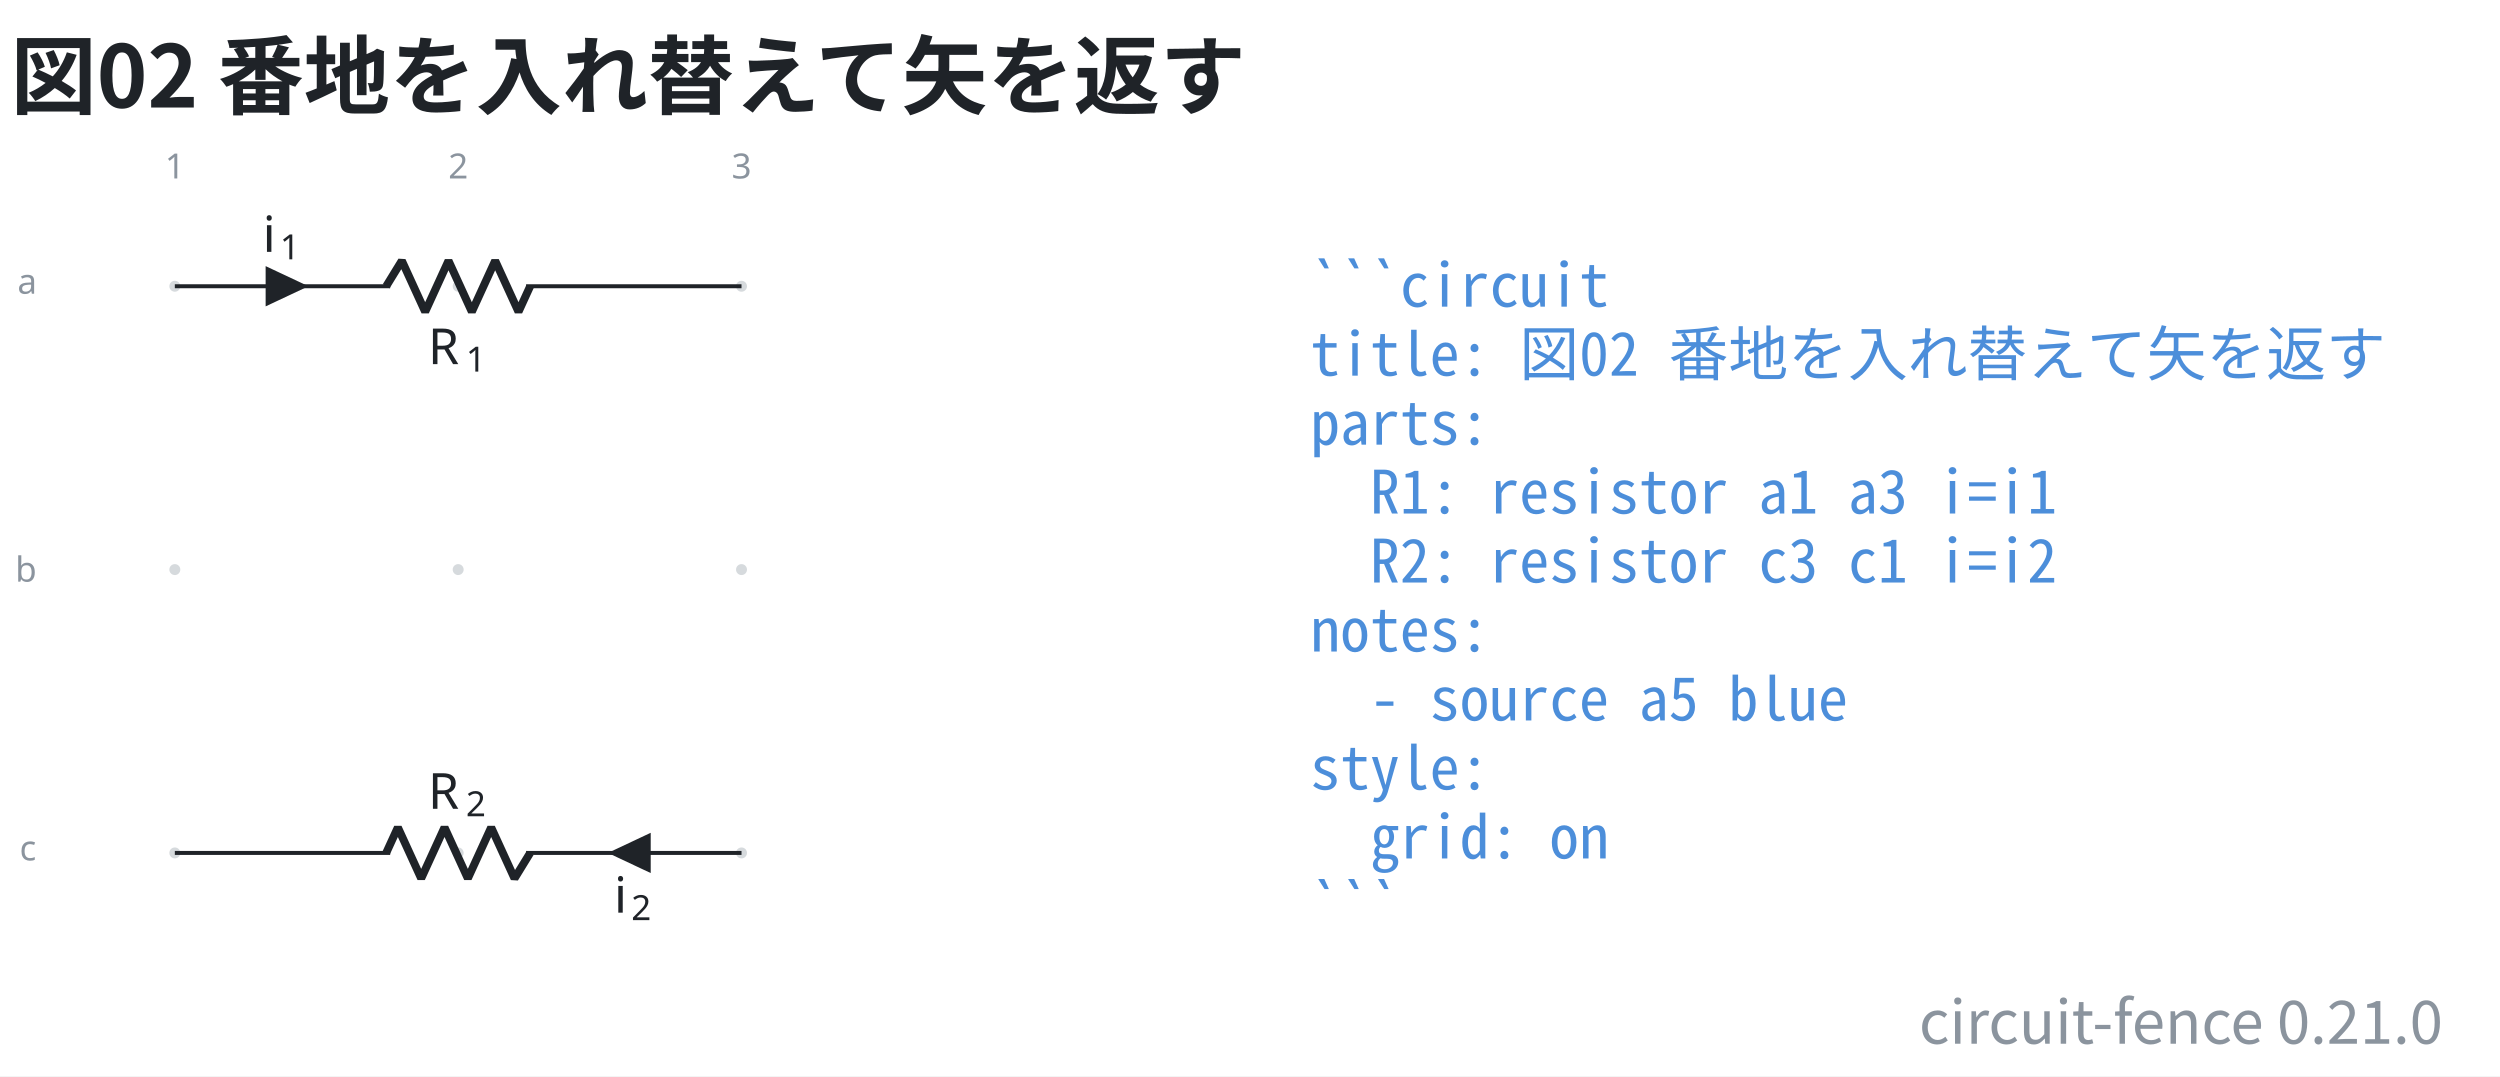
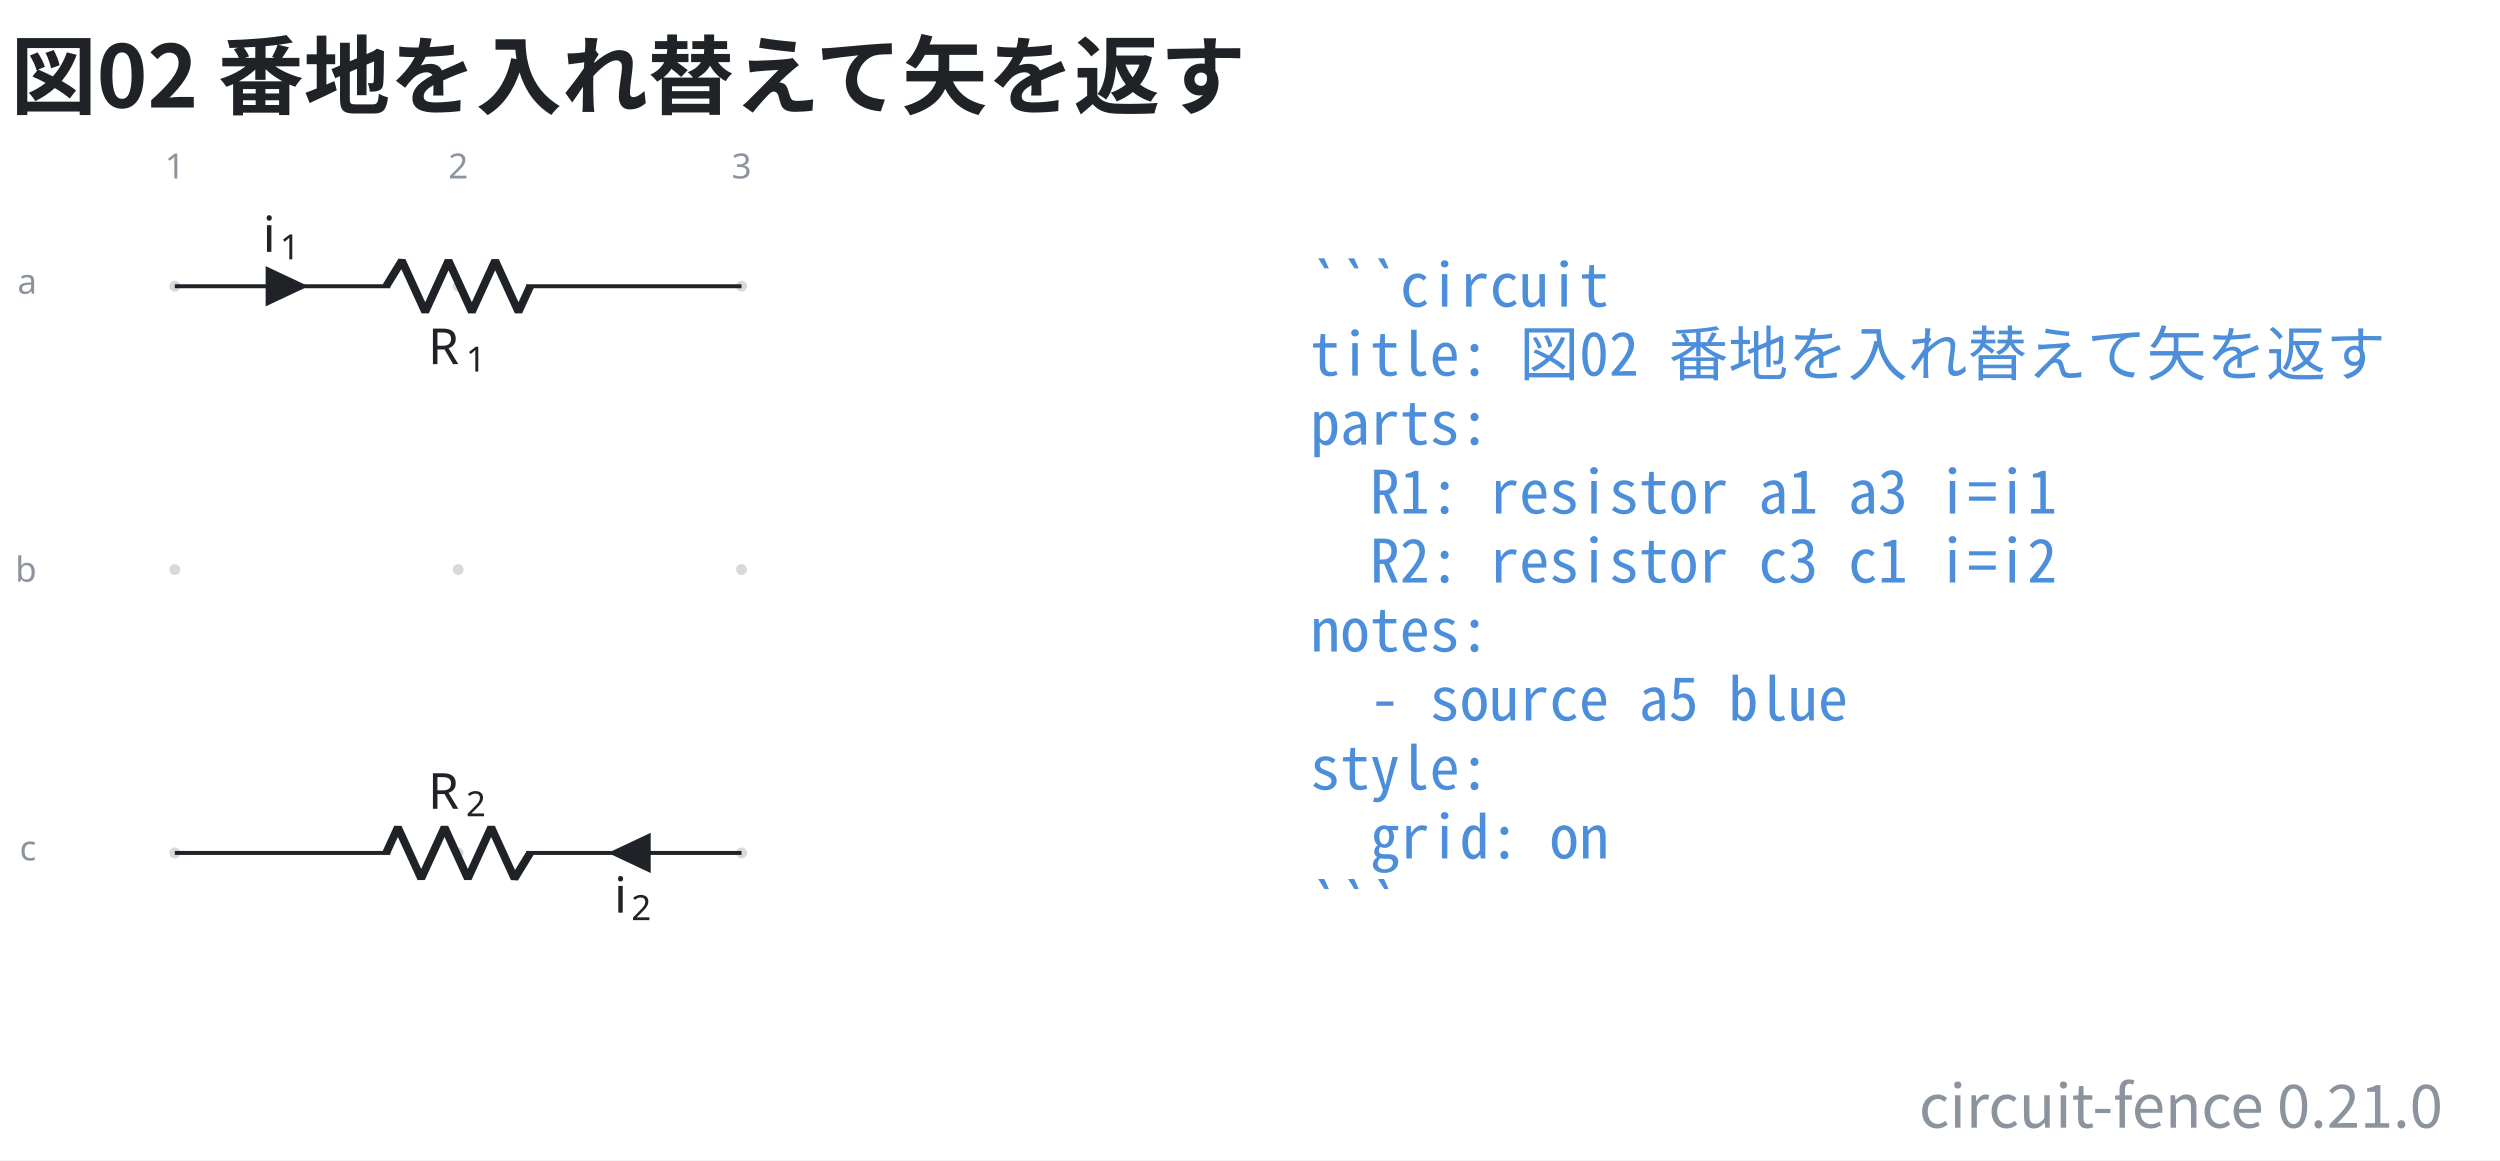
- <svg xmlns="http://www.w3.org/2000/svg" data-figure-paper="#ffffff" data-circuit-fence="0.21.0" fill="#1f2328" width="669.458" height="288.207" viewBox="-72 -72 502.093 216.155">
-   <rect x="-72" y="-72" width="502.093" height="216.155" fill="#ffffff" />
+ <svg xmlns="http://www.w3.org/2000/svg" data-figure-paper="#ffffff" data-circuit-fence="0.21.0" fill="#1f2328" width="669.458" height="310.704" viewBox="-72 -72 502.093 233.028">
+   <rect x="-72" y="-72" width="502.093" height="233.028" fill="#ffffff" />
  <g stroke="#1f2328" stroke-miterlimit="10" stroke-width=".8">
    <path fill="#8b949e" fill-opacity=".35" stroke="none" stroke-opacity=".35" d="M-35.787-14.511a1.1 1.1 0 1 0-2.2 0 1.1 1.1 0 0 0 2.2 0M-35.787 42.394a1.1 1.1 0 1 0-2.2 0 1.1 1.1 0 0 0 2.2 0M-35.787 99.3a1.1 1.1 0 1 0-2.2 0 1.1 1.1 0 0 0 2.2 0M21.118-14.511a1.1 1.1 0 1 0-2.2 0 1.1 1.1 0 0 0 2.2 0M21.118 42.394a1.1 1.1 0 1 0-2.2 0 1.1 1.1 0 0 0 2.2 0M21.118 99.3a1.1 1.1 0 1 0-2.2 0 1.1 1.1 0 0 0 2.2 0M78.024-14.511a1.1 1.1 0 1 0-2.2 0 1.1 1.1 0 0 0 2.2 0M78.024 42.394a1.1 1.1 0 1 0-2.2 0 1.1 1.1 0 0 0 2.2 0M78.024 99.3a1.1 1.1 0 1 0-2.2 0 1.1 1.1 0 0 0 2.2 0m-1.1 0" />
    <g fill="#8b949e" stroke="#8b949e">
      <text x="-36.887" y="-14.511" fill="#8b949e" stroke="none" font-family="cmr7" font-size="7" transform="translate(-1.993 -21.645)">1</text>
    </g>
    <g fill="#8b949e" stroke="#8b949e">
      <text x="-36.887" y="-14.511" fill="#8b949e" stroke="none" font-family="cmr7" font-size="7" transform="translate(54.912 -21.645)">2</text>
    </g>
    <g fill="#8b949e" stroke="#8b949e">
      <text x="-36.887" y="-14.511" fill="#8b949e" stroke="none" font-family="cmr7" font-size="7" transform="translate(111.818 -21.645)">3</text>
    </g>
    <g fill="#8b949e" stroke="#8b949e">
      <text x="-36.887" y="-14.511" fill="#8b949e" stroke="none" font-family="cmr7" font-size="7" transform="translate(-31.62 1.507)">a</text>
    </g>
    <g fill="#8b949e" stroke="#8b949e">
      <text x="-36.887" y="-14.511" fill="#8b949e" stroke="none" font-family="cmr7" font-size="7" transform="translate(-32.05 59.336)">b</text>
    </g>
    <g fill="#8b949e" stroke="#8b949e">
      <text x="-36.887" y="-14.511" fill="#8b949e" stroke="none" font-family="cmr7" font-size="7" transform="translate(-31.189 115.318)">c</text>
    </g>
    <path fill="none" d="M-36.887-14.511h.4m-.4 0H6.36m27.315 0h43.248m-113.811 0H6.36m70.163 0h.4" />
    <g stroke-linejoin="bevel" stroke-width="1.6">
      <path fill="none" d="m5.561-14.511 3.143-5.122L13.39-9.39l4.685-10.243L22.761-9.39l4.686-10.243L32.133-9.39l2.343-5.121" />
    </g>
    <g stroke="none">
      <text x="-36.887" y="-14.511" font-family="cmmi10" font-size="10" transform="translate(50.866 15.648)">R</text>
      <text x="-29.294" y="-13.011" font-family="cmr7" font-size="7" transform="translate(50.866 15.648)">1</text>
    </g>
    <path d="M-18.25-14.511v3.414l7.255-3.414-7.256-3.415v3.415" />
    <g stroke="none">
      <text x="-36.887" y="-14.511" font-family="cmmi10" font-size="10" transform="translate(17.658 -6.9)">i</text>
      <text x="-33.442" y="-13.011" font-family="cmr7" font-size="7" transform="translate(17.658 -6.9)">1</text>
    </g>
    <path fill="none" d="M76.924 99.3h-.4m.4 0H33.676m-27.315 0h-43.248m113.811 0H33.676m-70.163 0h-.4" />
    <g stroke-linejoin="bevel" stroke-width="1.6">
      <path fill="none" d="m34.476 99.3-3.143 5.121-4.686-10.243-4.686 10.243-4.686-10.243-4.685 10.243-4.686-10.243L5.561 99.3" />
    </g>
    <g stroke="none">
      <text x="-36.887" y="-14.511" font-family="cmmi10" font-size="10" transform="translate(50.866 104.948)">R</text>
      <text x="-29.294" y="-13.011" font-family="cmr7" font-size="7" transform="translate(50.866 104.948)">2</text>
    </g>
    <path d="M58.287 99.3v-3.415L51.032 99.3l7.255 3.414V99.3" />
    <g stroke="none">
      <text x="-36.887" y="-14.511" font-family="cmmi10" font-size="10" transform="translate(88.221 125.806)">i</text>
      <text x="-33.442" y="-13.011" font-family="cmr7" font-size="7" transform="translate(88.221 125.806)">2</text>
    </g>
    <g>
      <text x="-36.887" y="-14.511" fill="#4c8eda" stroke="none" font-family="'Noto Sans Mono CJK JP',ui-monospace,'SFMono-Regular',Consolas,'Liberation Mono',monospace" font-size="12" transform="translate(228.022 4.1)" xml:space="preserve">```circuit</text>
    </g>
    <g>
      <text x="-36.887" y="-14.511" fill="#4c8eda" stroke="none" font-family="'Noto Sans Mono CJK JP',ui-monospace,'SFMono-Regular',Consolas,'Liberation Mono',monospace" font-size="12" transform="translate(228.022 17.956)" xml:space="preserve">title: 図02 番地を入れ替えて矢を返す</text>
    </g>
    <g>
      <text x="-36.887" y="-14.511" fill="#4c8eda" stroke="none" font-family="'Noto Sans Mono CJK JP',ui-monospace,'SFMono-Regular',Consolas,'Liberation Mono',monospace" font-size="12" transform="translate(228.022 31.813)" xml:space="preserve">parts:</text>
    </g>
    <g>
      <text x="-36.887" y="-14.511" fill="#4c8eda" stroke="none" font-family="'Noto Sans Mono CJK JP',ui-monospace,'SFMono-Regular',Consolas,'Liberation Mono',monospace" font-size="12" transform="translate(228.022 45.641)" xml:space="preserve">  R1: resistor a1 a3 i=i1</text>
    </g>
    <g>
      <text x="-36.887" y="-14.511" fill="#4c8eda" stroke="none" font-family="'Noto Sans Mono CJK JP',ui-monospace,'SFMono-Regular',Consolas,'Liberation Mono',monospace" font-size="12" transform="translate(228.022 59.498)" xml:space="preserve">  R2: resistor c3 c1 i=i2</text>
    </g>
    <g>
      <text x="-36.887" y="-14.511" fill="#4c8eda" stroke="none" font-family="'Noto Sans Mono CJK JP',ui-monospace,'SFMono-Regular',Consolas,'Liberation Mono',monospace" font-size="12" transform="translate(228.022 73.354)" xml:space="preserve">notes:</text>
    </g>
    <g>
      <text x="-36.887" y="-14.511" fill="#4c8eda" stroke="none" font-family="'Noto Sans Mono CJK JP',ui-monospace,'SFMono-Regular',Consolas,'Liberation Mono',monospace" font-size="12" transform="translate(228.022 87.21)" xml:space="preserve">  - source a5 blue</text>
    </g>
    <g>
      <text x="-36.887" y="-14.511" fill="#4c8eda" stroke="none" font-family="'Noto Sans Mono CJK JP',ui-monospace,'SFMono-Regular',Consolas,'Liberation Mono',monospace" font-size="12" transform="translate(228.022 101.067)" xml:space="preserve">style:</text>
    </g>
    <g>
      <text x="-36.887" y="-14.511" fill="#4c8eda" stroke="none" font-family="'Noto Sans Mono CJK JP',ui-monospace,'SFMono-Regular',Consolas,'Liberation Mono',monospace" font-size="12" transform="translate(228.022 114.924)" xml:space="preserve">  grid: on</text>
    </g>
    <g>
      <text x="-36.887" y="-14.511" fill="#4c8eda" stroke="none" font-family="'Noto Sans Mono CJK JP',ui-monospace,'SFMono-Regular',Consolas,'Liberation Mono',monospace" font-size="12" transform="translate(228.022 128.751)" xml:space="preserve">```</text>
    </g>
    <g>
      <text x="-36.887" y="-14.511" fill="#1f2328" stroke="none" font-family="'Noto Sans CJK JP','Noto Sans JP','Hiragino Sans','Yu Gothic',sans-serif" font-size="17.28" transform="translate(-32.983 -35.889)" font-weight="bold">図02 番地を入れ替えて矢を返す</text>
    </g>
    <g>
-       <text x="-36.887" y="-14.511" fill="#8b949e" stroke="none" font-family="'Noto Sans CJK JP','Noto Sans JP','Hiragino Sans','Yu Gothic',sans-serif" font-size="12" transform="translate(455.502 152.124)" text-anchor="end">circuit-fence 0.21.0</text>
+       <text x="-36.887" y="-14.511" fill="#8b949e" stroke="none" font-family="'Noto Sans CJK JP','Noto Sans JP','Hiragino Sans','Yu Gothic',sans-serif" font-size="12" transform="translate(455.502 168.996)" text-anchor="end">circuit-fence 0.21.0</text>
    </g>
  </g>
</svg>
